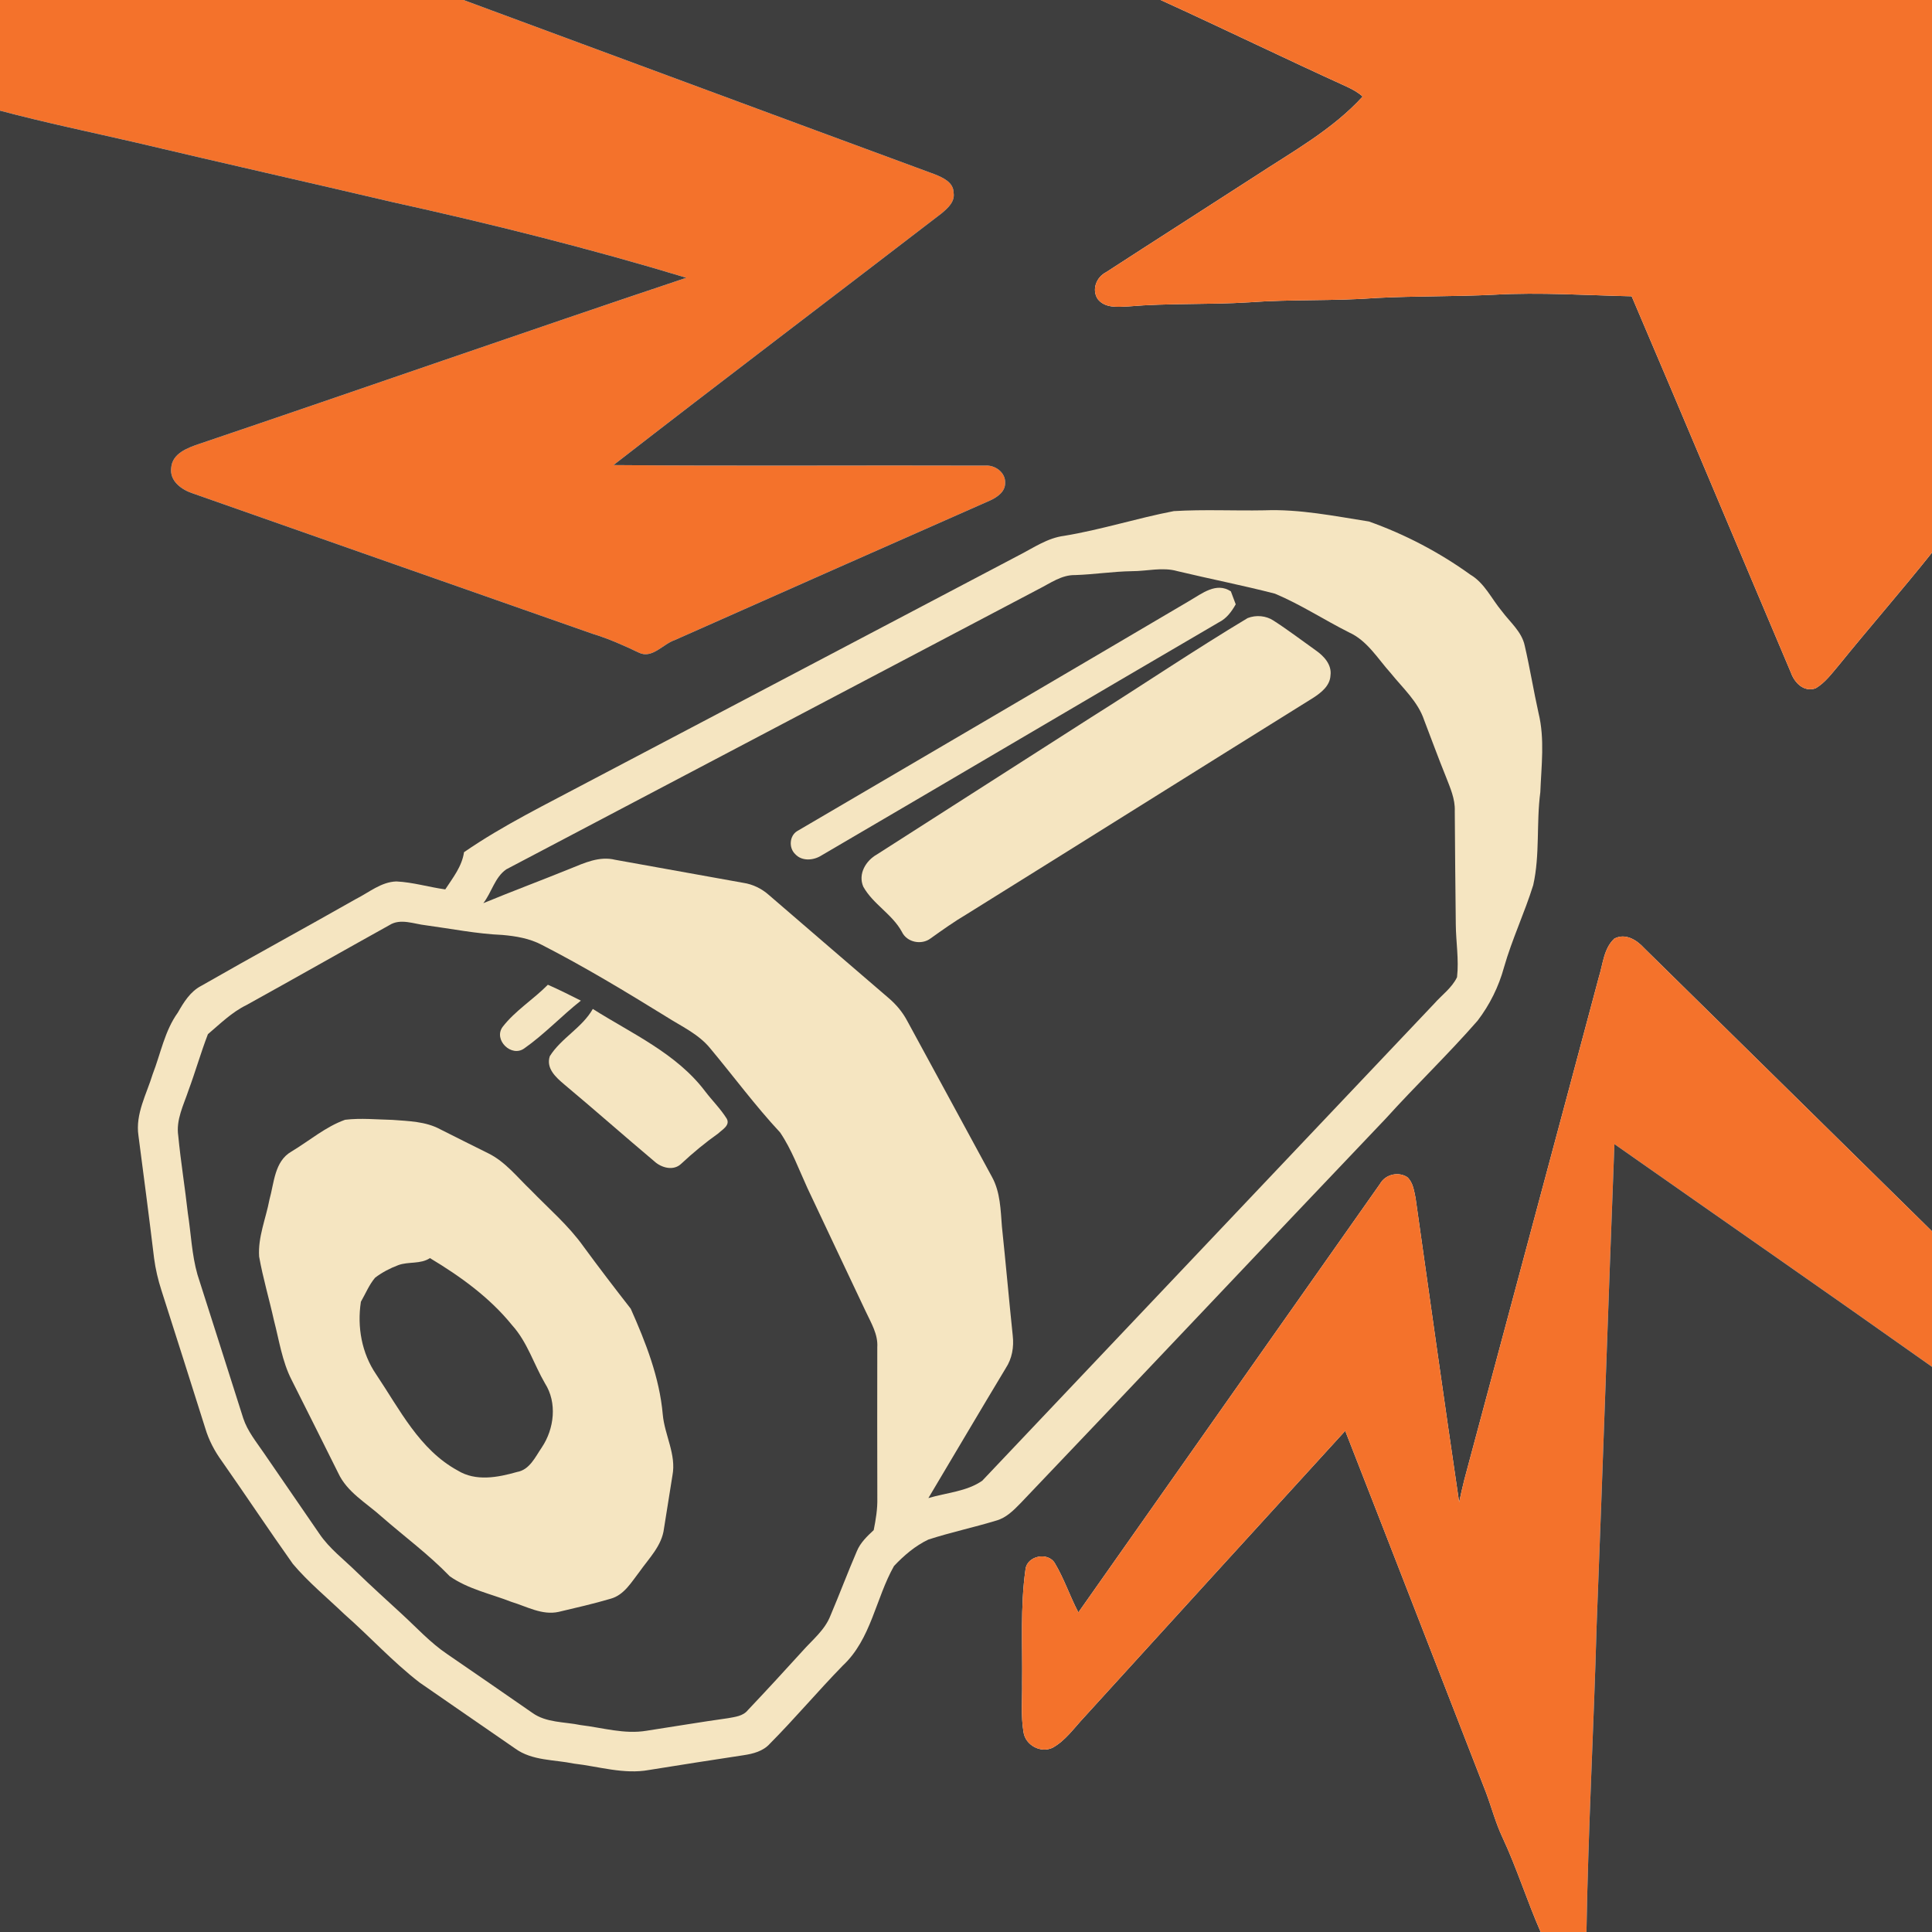
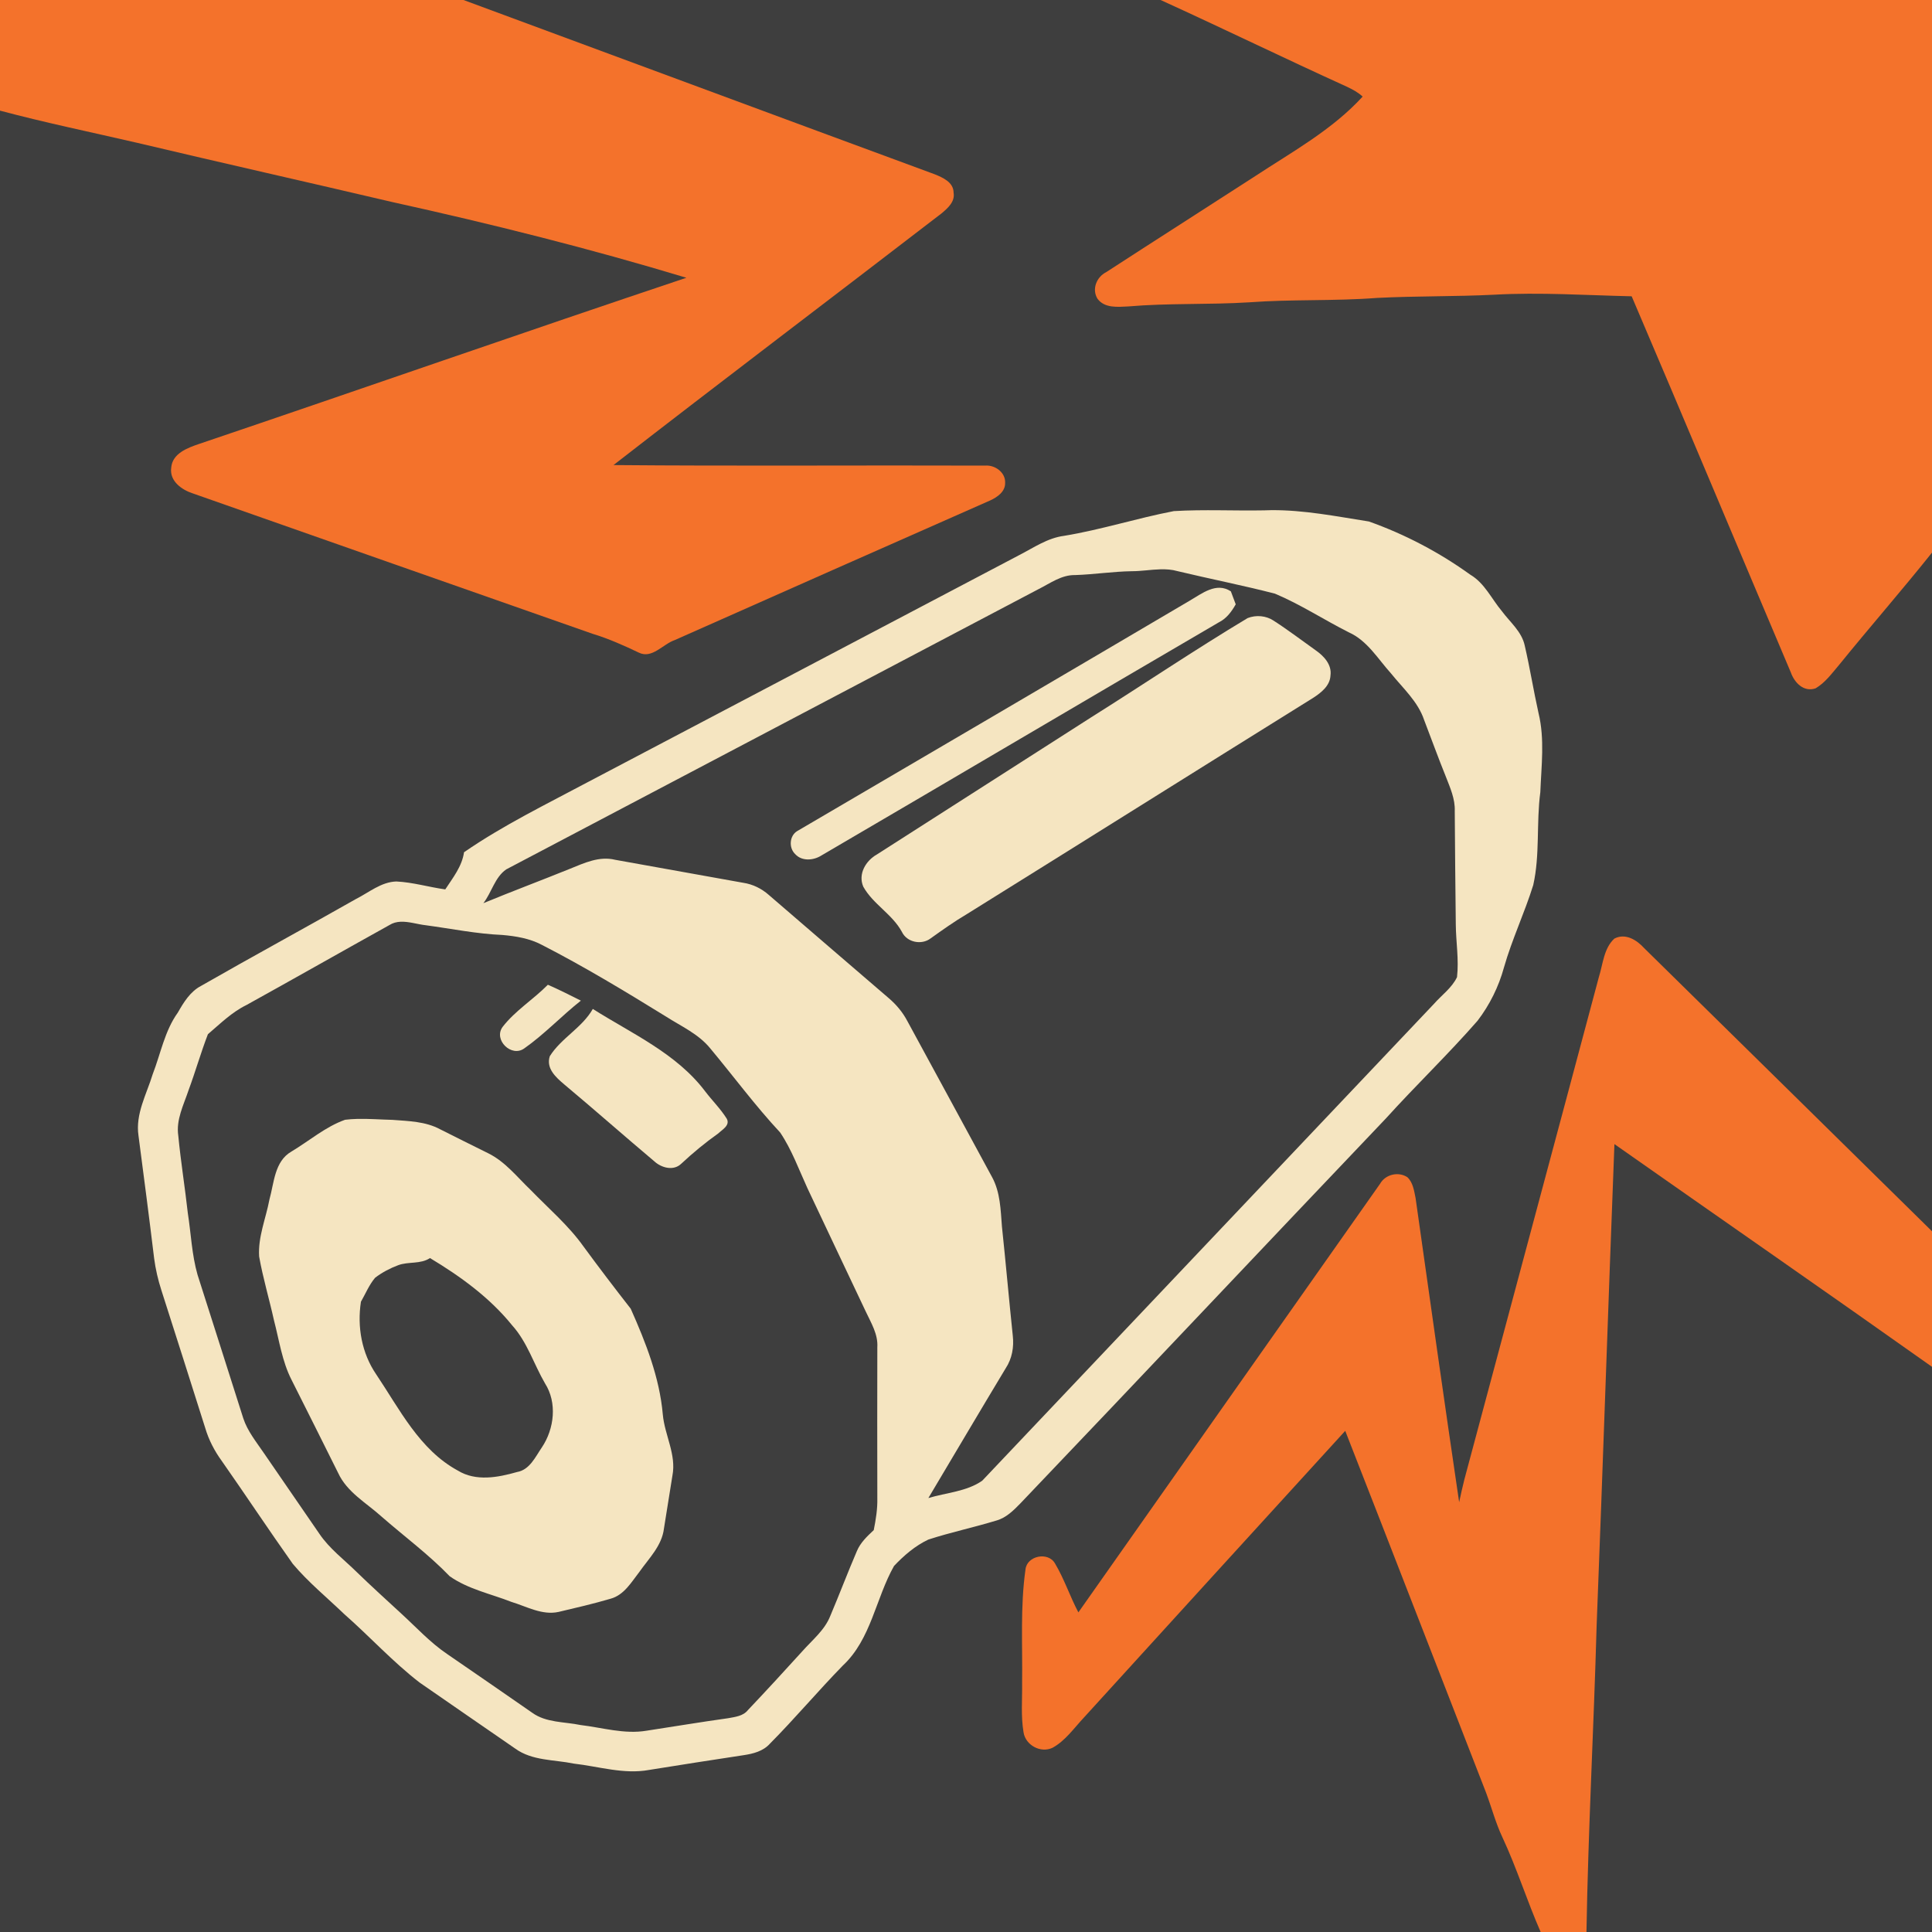
- <svg xmlns="http://www.w3.org/2000/svg" width="512pt" height="512pt" viewBox="0 0 512 512" version="1.1">
-   <path fill="#f4722b" opacity="1.00" d=" M 0.00 0.00 L 122.83 0.00 C 164.44 15.38 206.04 30.83 247.66 46.17 C 249.83 47.04 252.69 48.28 252.71 51.04 C 253.14 53.46 251.16 55.17 249.52 56.55 C 220.57 78.82 191.42 100.85 162.58 123.25 C 195.41 123.54 228.25 123.27 261.08 123.39 C 263.68 123.17 266.51 125.21 266.37 127.97 C 266.42 130.28 264.34 131.72 262.48 132.59 C 234.59 144.91 206.68 157.23 178.81 169.63 C 175.67 170.69 172.79 174.70 169.27 172.94 C 165.28 171.04 161.24 169.23 157.00 167.95 C 121.70 155.60 86.44 143.15 51.16 130.78 C 48.19 129.83 44.90 127.52 45.37 123.98 C 45.65 120.15 49.72 118.68 52.81 117.63 C 95.87 103.07 138.79 88.03 181.90 73.61 C 156.18 65.83 130.12 59.31 103.89 53.53 C 81.37 48.24 58.78 43.17 36.27 37.83 C 24.17 35.03 12.00 32.52 0.00 29.32 L 0.00 0.00 Z" />
-   <path fill="#3e3e3e" opacity="1.00" d=" M 122.83 0.00 L 307.57 0.00 C 324.08 7.52 340.40 15.47 356.93 22.98 C 358.41 23.68 359.90 24.46 361.11 25.60 C 353.07 34.40 342.51 40.19 332.65 46.67 C 319.49 55.18 306.28 63.60 293.14 72.13 C 290.59 73.42 289.28 76.66 290.86 79.19 C 292.76 81.73 296.21 81.34 298.99 81.21 C 309.64 80.29 320.35 80.79 331.02 80.12 C 342.32 79.28 353.67 79.82 364.97 78.95 C 375.30 78.42 385.66 78.62 395.99 78.10 C 408.13 77.42 420.27 78.25 432.41 78.52 C 446.58 111.70 460.51 144.99 474.59 178.21 C 475.55 180.91 477.99 183.49 481.14 182.42 C 483.68 180.94 485.43 178.49 487.31 176.29 C 495.44 166.26 503.94 156.54 512.00 146.45 L 512.00 326.30 C 486.62 301.27 461.16 276.30 435.75 251.29 C 433.78 249.11 430.77 247.20 427.82 248.74 C 425.00 251.34 424.80 255.52 423.70 258.99 C 411.87 303.37 399.93 347.71 388.07 392.08 C 387.57 394.07 387.12 396.08 386.69 398.10 C 382.72 371.24 378.94 344.35 375.14 317.47 C 374.74 315.55 374.47 313.39 372.98 311.98 C 370.60 310.40 367.14 311.21 365.73 313.72 C 339.06 351.56 312.43 389.44 285.78 427.30 C 283.55 423.08 282.06 418.49 279.62 414.39 C 277.85 411.12 272.12 412.25 271.76 415.95 C 270.36 425.89 271.01 435.95 270.87 445.94 C 270.94 450.32 270.51 454.74 271.25 459.08 C 271.77 462.48 275.77 464.68 278.93 463.18 C 282.36 461.30 284.61 457.97 287.24 455.18 C 310.32 429.85 333.38 404.49 356.50 379.19 C 369.00 411.13 381.37 443.12 393.82 475.07 C 395.29 478.99 396.35 483.07 398.14 486.87 C 401.97 495.06 404.66 503.72 408.29 512.00 L 0.00 512.00 L 0.00 29.32 C 12.00 32.52 24.17 35.03 36.27 37.83 C 58.78 43.17 81.37 48.24 103.89 53.53 C 130.12 59.31 156.18 65.83 181.90 73.61 C 138.79 88.03 95.87 103.07 52.81 117.63 C 49.72 118.68 45.65 120.15 45.37 123.98 C 44.90 127.52 48.19 129.83 51.16 130.78 C 86.44 143.15 121.70 155.60 157.00 167.95 C 161.24 169.23 165.28 171.04 169.27 172.94 C 172.79 174.70 175.67 170.69 178.81 169.63 C 206.68 157.23 234.59 144.91 262.48 132.59 C 264.34 131.72 266.42 130.28 266.37 127.97 C 266.51 125.21 263.68 123.17 261.08 123.39 C 228.25 123.27 195.41 123.54 162.58 123.25 C 191.42 100.85 220.57 78.82 249.52 56.55 C 251.16 55.17 253.14 53.46 252.71 51.04 C 252.69 48.28 249.83 47.04 247.66 46.17 C 206.04 30.83 164.44 15.38 122.83 0.00 Z" />
-   <path fill="#f4722b" opacity="1.00" d=" M 307.57 0.00 L 512.00 0.00 L 512.00 146.45 C 503.94 156.54 495.44 166.26 487.31 176.29 C 485.43 178.49 483.68 180.94 481.14 182.42 C 477.99 183.49 475.55 180.91 474.59 178.21 C 460.51 144.99 446.58 111.70 432.41 78.52 C 420.27 78.25 408.13 77.42 395.99 78.10 C 385.66 78.62 375.30 78.42 364.97 78.95 C 353.67 79.82 342.32 79.28 331.02 80.12 C 320.35 80.79 309.64 80.29 298.99 81.21 C 296.21 81.34 292.76 81.73 290.86 79.19 C 289.28 76.66 290.59 73.42 293.14 72.13 C 306.28 63.60 319.49 55.18 332.65 46.67 C 342.51 40.19 353.07 34.40 361.11 25.60 C 359.90 24.46 358.41 23.68 356.93 22.98 C 340.40 15.47 324.08 7.52 307.57 0.00 Z" />
-   <path fill="#f5e5c1" opacity="1.00" d=" M 282.01 142.00 C 291.82 140.39 301.33 137.32 311.08 135.45 C 319.05 134.97 327.05 135.39 335.03 135.24 C 344.37 134.87 353.60 136.76 362.78 138.20 C 372.34 141.59 381.42 146.36 389.66 152.29 C 393.45 154.53 395.27 158.70 398.00 161.96 C 400.17 164.89 403.28 167.38 404.07 171.11 C 405.44 177.03 406.41 183.04 407.73 188.97 C 409.41 195.85 408.47 202.97 408.20 209.95 C 407.11 218.12 408.14 226.48 406.32 234.56 C 404.03 241.92 400.70 248.92 398.58 256.34 C 397.19 261.45 394.79 266.29 391.58 270.49 C 383.80 279.40 375.23 287.60 367.29 296.38 C 334.94 330.34 302.79 364.49 270.40 398.42 C 268.57 400.30 266.60 402.27 263.99 402.98 C 258.04 404.79 251.94 406.08 246.03 408.00 C 242.55 409.64 239.54 412.23 236.92 415.01 C 232.06 423.61 230.86 434.39 223.37 441.38 C 216.78 448.13 210.70 455.37 204.05 462.07 C 202.25 464.10 199.57 464.78 196.99 465.16 C 188.67 466.44 180.34 467.70 172.02 469.06 C 165.32 470.29 158.69 468.12 152.07 467.37 C 146.86 466.29 141.03 466.65 136.54 463.39 C 128.09 457.54 119.61 451.74 111.17 445.87 C 104.05 440.37 97.97 433.67 91.22 427.74 C 86.64 423.35 81.70 419.30 77.61 414.45 C 71.22 405.44 65.11 396.23 58.77 387.18 C 56.85 384.54 55.32 381.62 54.39 378.48 C 50.55 366.29 46.67 354.12 42.78 341.95 C 41.89 339.19 41.22 336.36 40.84 333.49 C 39.53 322.63 38.11 311.78 36.69 300.94 C 35.84 295.19 38.85 289.96 40.47 284.64 C 42.59 279.18 43.64 273.19 47.12 268.36 C 48.69 265.61 50.42 262.77 53.33 261.26 C 66.92 253.47 80.70 245.99 94.32 238.25 C 97.78 236.51 101.00 233.72 105.03 233.59 C 109.42 233.80 113.66 235.10 118.00 235.70 C 120.01 232.62 122.43 229.61 122.97 225.84 C 133.42 218.63 144.88 213.09 156.06 207.12 C 194.08 187.14 232.07 167.11 270.08 147.12 C 273.93 145.15 277.62 142.56 282.01 142.00 Z" />
-   <path fill="#3e3e3e" opacity="1.00" d=" M 299.95 151.37 C 303.97 151.38 308.06 150.22 312.03 151.36 C 320.63 153.42 329.32 155.12 337.88 157.33 C 344.67 160.18 350.88 164.26 357.46 167.57 C 362.37 169.77 365.12 174.58 368.59 178.42 C 371.77 182.38 375.77 185.91 377.42 190.86 C 379.34 195.85 381.17 200.88 383.18 205.84 C 384.31 208.76 385.66 211.73 385.53 214.94 C 385.60 224.95 385.68 234.97 385.80 244.99 C 385.84 249.64 386.66 254.31 386.13 258.96 C 384.78 261.80 382.10 263.68 380.06 266.00 C 340.15 308.14 300.22 350.27 260.31 392.40 C 256.19 395.29 250.78 395.57 246.03 397.01 C 252.86 385.54 259.64 374.03 266.53 362.59 C 268.21 360.05 268.73 356.98 268.39 353.99 C 267.38 344.35 266.54 334.70 265.52 325.06 C 265.17 320.63 265.10 315.98 262.93 311.98 C 255.47 298.18 247.95 284.42 240.47 270.63 C 239.23 268.26 237.50 266.19 235.47 264.47 C 224.88 255.40 214.33 246.27 203.76 237.18 C 201.85 235.49 199.51 234.34 196.98 233.96 C 185.66 231.93 174.33 229.90 163.01 227.85 C 158.84 226.82 154.85 228.69 151.08 230.22 C 143.44 233.32 135.71 236.20 128.09 239.35 C 130.29 236.51 131.14 232.48 134.16 230.39 C 181.17 205.62 228.21 180.90 275.22 156.13 C 278.32 154.58 281.33 152.31 284.96 152.40 C 289.97 152.23 294.93 151.45 299.95 151.37 Z" />
-   <path fill="#f5e5c1" opacity="1.00" d=" M 315.24 159.21 C 318.55 157.29 322.32 154.19 326.19 156.71 C 326.60 157.86 327.03 159.00 327.48 160.15 C 326.40 162.07 325.06 163.90 323.03 164.91 C 287.87 185.44 252.82 206.17 217.67 226.72 C 215.58 228.05 212.48 228.30 210.72 226.33 C 209.01 224.70 209.19 221.53 211.24 220.26 C 245.92 199.95 280.61 179.62 315.24 159.21 Z" />
-   <path fill="#f5e5c1" opacity="1.00" d=" M 330.63 163.80 C 332.87 162.92 335.54 163.14 337.55 164.50 C 341.36 166.95 344.96 169.71 348.66 172.33 C 350.83 173.84 352.99 176.13 352.59 179.01 C 352.47 181.72 350.14 183.55 348.05 184.91 C 317.41 203.98 286.84 223.19 256.19 242.27 C 252.88 244.22 249.76 246.45 246.63 248.68 C 244.22 250.52 240.33 249.75 239.01 246.95 C 236.45 242.24 231.37 239.63 228.78 234.98 C 227.33 231.61 229.46 228.07 232.42 226.42 C 251.32 214.31 270.24 202.22 289.15 190.11 C 303.01 181.40 316.60 172.22 330.63 163.80 Z" />
-   <path fill="#3e3e3e" opacity="1.00" d=" M 103.21 245.16 C 106.15 243.30 109.69 244.87 112.84 245.21 C 119.60 246.12 126.31 247.48 133.13 247.77 C 136.71 248.08 140.34 248.69 143.55 250.38 C 154.84 256.17 165.71 262.73 176.50 269.39 C 180.53 271.97 185.09 274.00 188.18 277.78 C 194.39 285.22 200.15 293.04 206.75 300.13 C 209.81 304.66 211.69 309.87 213.96 314.82 C 219.10 325.76 224.29 336.67 229.45 347.60 C 230.85 350.59 232.71 353.59 232.49 357.03 C 232.48 370.35 232.45 383.68 232.50 397.00 C 232.57 399.87 232.10 402.70 231.54 405.50 C 229.79 407.13 228.01 408.82 227.08 411.07 C 224.64 416.74 222.47 422.52 220.06 428.20 C 218.57 432.02 215.26 434.61 212.62 437.60 C 207.86 442.85 203.06 448.06 198.19 453.20 C 196.92 454.80 194.80 454.99 192.93 455.34 C 185.73 456.34 178.56 457.57 171.37 458.66 C 165.49 459.66 159.66 457.85 153.85 457.16 C 149.57 456.27 144.76 456.58 141.06 453.91 C 133.56 448.71 126.05 443.52 118.52 438.36 C 114.01 435.32 110.35 431.27 106.36 427.62 C 102.40 423.97 98.39 420.36 94.53 416.61 C 91.16 413.29 87.29 410.40 84.62 406.44 C 79.71 399.29 74.81 392.13 69.88 384.99 C 67.89 382.07 65.59 379.27 64.47 375.88 C 60.42 363.19 56.41 350.49 52.34 337.82 C 50.82 332.51 50.63 326.94 49.78 321.51 C 49.02 314.66 47.90 307.86 47.24 301.01 C 46.60 296.74 48.67 292.83 49.97 288.91 C 51.79 284.00 53.22 278.95 55.10 274.07 C 58.34 271.31 61.43 268.25 65.30 266.36 C 77.97 259.35 90.56 252.19 103.21 245.16 Z" />
-   <path fill="#f4722b" opacity="1.00" d=" M 427.82 248.74 C 430.77 247.20 433.78 249.11 435.75 251.29 C 461.16 276.30 486.62 301.27 512.00 326.30 L 512.00 362.22 C 484.05 342.41 455.88 322.89 427.84 303.20 C 426.19 345.78 424.79 388.36 423.12 430.94 C 422.37 457.96 420.88 484.97 420.43 512.00 L 408.29 512.00 C 404.66 503.72 401.97 495.06 398.14 486.87 C 396.35 483.07 395.29 478.99 393.82 475.07 C 381.37 443.12 369.00 411.13 356.50 379.19 C 333.38 404.49 310.32 429.85 287.24 455.18 C 284.61 457.97 282.36 461.30 278.93 463.18 C 275.77 464.68 271.77 462.48 271.25 459.08 C 270.51 454.74 270.94 450.32 270.87 445.94 C 271.01 435.95 270.36 425.89 271.76 415.95 C 272.12 412.25 277.85 411.12 279.62 414.39 C 282.06 418.49 283.55 423.08 285.78 427.30 C 312.43 389.44 339.06 351.56 365.73 313.72 C 367.14 311.21 370.60 310.40 372.98 311.98 C 374.47 313.39 374.74 315.55 375.14 317.47 C 378.94 344.35 382.72 371.24 386.69 398.10 C 387.12 396.08 387.57 394.07 388.07 392.08 C 399.93 347.71 411.87 303.37 423.70 258.99 C 424.80 255.52 425.00 251.34 427.82 248.74 Z" />
-   <path fill="#f5e5c1" opacity="1.00" d=" M 133.19 272.15 C 136.55 267.80 141.35 264.87 145.19 260.97 C 148.16 262.26 151.04 263.73 153.94 265.18 C 148.82 269.23 144.31 274.06 138.96 277.82 C 135.55 280.32 130.70 275.57 133.19 272.15 Z" />
-   <path fill="#f5e5c1" opacity="1.00" d=" M 145.70 279.91 C 148.73 275.07 154.25 272.40 157.10 267.38 C 167.47 273.94 179.28 279.16 186.86 289.20 C 188.73 291.65 190.96 293.84 192.60 296.47 C 193.55 298.22 191.42 299.35 190.37 300.35 C 186.91 302.81 183.63 305.51 180.53 308.41 C 178.46 310.40 175.23 309.48 173.34 307.71 C 165.36 300.99 157.53 294.07 149.53 287.38 C 147.33 285.52 144.65 283.13 145.70 279.91 Z" />
-   <path fill="#f5e5c1" opacity="1.00" d=" M 91.46 296.75 C 95.63 296.25 99.84 296.69 104.03 296.78 C 108.30 297.11 112.79 297.18 116.66 299.27 C 120.89 301.41 125.13 303.52 129.38 305.63 C 133.92 307.86 137.07 311.96 140.66 315.38 C 145.41 320.29 150.67 324.76 154.65 330.36 C 158.72 335.91 162.91 341.39 167.15 346.82 C 171.12 355.74 174.78 365.04 175.64 374.86 C 176.13 380.32 179.28 385.45 178.20 391.04 C 177.45 395.72 176.72 400.40 175.96 405.09 C 175.41 409.64 171.99 412.95 169.48 416.52 C 167.34 419.26 165.42 422.69 161.83 423.68 C 157.28 425.02 152.64 426.08 148.02 427.17 C 143.66 428.12 139.59 425.74 135.55 424.52 C 130.06 422.37 124.06 421.15 119.18 417.72 C 113.61 411.94 107.12 407.17 101.09 401.90 C 97.08 398.28 91.98 395.46 89.63 390.37 C 85.52 382.14 81.43 373.90 77.28 365.69 C 74.75 360.75 73.98 355.19 72.59 349.88 C 71.34 344.24 69.68 338.69 68.67 333.00 C 68.33 327.83 70.47 322.91 71.41 317.90 C 72.66 313.45 72.73 307.77 77.22 305.18 C 81.94 302.36 86.24 298.61 91.46 296.75 Z" />
-   <path fill="#3e3e3e" opacity="1.00" d=" M 427.84 303.20 C 455.88 322.89 484.05 342.41 512.00 362.22 L 512.00 512.00 L 420.43 512.00 C 420.88 484.97 422.37 457.96 423.12 430.94 C 424.79 388.36 426.19 345.78 427.84 303.20 Z" />
-   <path fill="#3e3e3e" opacity="1.00" d=" M 105.51 335.29 C 108.24 334.26 111.42 335.09 113.94 333.41 C 121.97 338.23 129.78 343.85 135.71 351.19 C 139.74 355.64 141.46 361.50 144.42 366.60 C 147.70 371.72 146.89 378.65 143.59 383.57 C 141.86 386.09 140.38 389.51 137.02 390.09 C 131.93 391.54 126.09 392.66 121.29 389.70 C 111.15 384.18 105.88 373.44 99.69 364.23 C 95.86 358.63 94.61 351.64 95.64 344.98 C 96.87 342.84 97.81 340.49 99.42 338.59 C 101.27 337.19 103.35 336.10 105.51 335.29 Z" />
+ <svg xmlns="http://www.w3.org/2000/svg" width="1280" height="1280" viewBox="0 0 1024 1024" version="1.1" id="svg2">
+   <defs id="defs34" />
+   <rect style="fill:#3e3e3e;fill-opacity:1;fill-rule:nonzero;stroke:none" id="rect3013" width="1024" height="1024" x="0" y="2.2737368e-013" />
+   <path d="m 0,0 245.66,0 c 83.22,30.76 166.42,61.66 249.66,92.34 4.34,1.74 10.06,4.22 10.1,9.74 0.86,4.84 -3.1,8.26 -6.38,11.02 -57.9,44.54 -116.2,88.6 -173.88,133.4 65.66,0.58 131.34,0.04 197,0.28 5.2,-0.44 10.86,3.64 10.58,9.16 0.1,4.62 -4.06,7.5 -7.78,9.24 -55.78,24.64 -111.6,49.28 -167.34,74.08 -6.28,2.12 -12.04,10.14 -19.08,6.62 -7.98,-3.8 -16.06,-7.42 -24.54,-9.98 -70.6,-24.7 -141.12,-49.6 -211.68,-74.34 -5.94,-1.9 -12.52,-6.52 -11.58,-13.6 0.56,-7.66 8.7,-10.6 14.88,-12.7 86.12,-29.12 171.96,-59.2 258.18,-88.04 C 312.36,131.66 260.24,118.62 207.78,107.06 162.74,96.48 117.56,86.34 72.54,75.66 48.34,70.06 24,65.04 0,58.64 L 0,0 z" id="path4" style="fill:#f4722b" />
+   <path d="m 615.14,0 408.86,0 0,292.9 c -16.12,20.18 -33.12,39.62 -49.38,59.68 -3.76,4.4 -7.26,9.3 -12.34,12.26 -6.3,2.14 -11.18,-3.02 -13.1,-8.42 -28.16,-66.44 -56.02,-133.02 -84.36,-199.38 -24.28,-0.54 -48.56,-2.2 -72.84,-0.84 -20.66,1.04 -41.38,0.64 -62.04,1.7 -22.6,1.74 -45.3,0.66 -67.9,2.34 -21.34,1.34 -42.76,0.34 -64.06,2.18 -5.56,0.26 -12.46,1.04 -16.26,-4.04 -3.16,-5.06 -0.54,-11.54 4.56,-14.12 26.28,-17.06 52.7,-33.9 79.02,-50.92 19.72,-12.96 40.84,-24.54 56.92,-42.14 -2.42,-2.28 -5.4,-3.84 -8.36,-5.24 C 680.8,30.94 648.16,15.04 615.14,0 z" id="path8" style="fill:#f4722b" />
+   <path style="fill:#f5e5c1" d="m 673.55,270.4 c -1.166,0.012 -2.333,0.054 -3.5,0.1 -15.96,0.3 -31.96,-0.56 -47.9,0.4 -19.5,3.74 -38.53,9.88 -58.15,13.1 -8.78,1.12 -16.15,6.31 -23.85,10.25 -76.02,39.98 -152.01,80.04 -228.05,120 -22.36,11.94 -45.25,23.03 -66.15,37.45 -1.08,7.54 -5.93,13.54 -9.95,19.7 -8.68,-1.2 -17.17,-3.78 -25.95,-4.2 -8.06,0.26 -14.48,5.82 -21.4,9.3 -27.24,15.48 -54.82,30.42 -82,46 -5.82,3.02 -9.26,8.7 -12.4,14.2 -6.96,9.66 -9.06,21.68 -13.3,32.6 -3.24,10.64 -9.25,21.1 -7.55,32.6 2.84,21.68 5.68,43.38 8.3,65.1 0.76,5.74 2.07,11.38 3.85,16.9 7.78,24.34 15.57,48.67 23.25,73.05 1.86,6.28 4.91,12.12 8.75,17.4 12.68,18.1 24.87,36.53 37.65,54.55 8.18,9.7 18.09,17.82 27.25,26.6 13.5,11.86 25.66,25.25 39.9,36.25 16.88,11.74 33.85,23.35 50.75,35.05 8.98,6.52 20.63,5.79 31.05,7.95 13.24,1.5 26.5,5.81 39.9,3.35 16.64,-2.72 33.31,-5.24 49.95,-7.8 5.16,-0.76 10.5,-2.09 14.1,-6.15 13.3,-13.4 25.47,-27.9 38.65,-41.4 14.98,-13.98 17.38,-35.55 27.1,-52.75 5.24,-5.56 11.24,-10.72 18.2,-14 11.82,-3.84 24.05,-6.43 35.95,-10.05 5.22,-1.42 9.14,-5.34 12.8,-9.1 64.78,-67.86 129.1,-136.18 193.8,-204.1 15.88,-17.56 32.99,-33.93 48.55,-51.75 6.42,-8.4 11.22,-18.08 14,-28.3 4.24,-14.84 10.92,-28.88 15.5,-43.6 3.64,-16.16 1.57,-32.86 3.75,-49.2 0.54,-13.96 2.41,-28.19 -0.95,-41.95 -2.64,-11.86 -4.56,-23.91 -7.3,-35.75 -1.58,-7.46 -7.81,-12.44 -12.15,-18.3 -5.46,-6.52 -9.12,-14.82 -16.7,-19.3 -16.48,-11.86 -34.63,-21.42 -53.75,-28.2 -17.212,-2.7 -34.513,-6.184 -52,-6 z m -58.5,31.35 c 3.025,-0.073 6.022,0.095 9,0.95 17.2,4.12 34.58,7.53 51.7,11.95 13.58,5.7 25.99,13.88 39.15,20.5 9.82,4.4 15.36,14.02 22.3,21.7 6.36,7.92 14.35,14.95 17.65,24.85 3.84,9.98 7.48,20.08 11.5,30 2.26,5.84 4.96,11.78 4.7,18.2 0.14,20.02 0.31,40.06 0.55,60.1 0.08,9.3 1.71,18.6 0.65,27.9 -2.7,5.68 -8.07,9.46 -12.15,14.1 -79.82,84.28 -159.68,168.54 -239.5,252.8 -8.24,5.78 -19.05,6.32 -28.55,9.2 13.66,-22.94 27.22,-45.92 41,-68.8 3.36,-5.08 4.43,-11.22 3.75,-17.2 -2.02,-19.28 -3.71,-38.62 -5.75,-57.9 -0.7,-8.86 -0.86,-18.15 -5.2,-26.15 -14.92,-27.6 -29.94,-55.12 -44.9,-82.7 -2.48,-4.74 -5.94,-8.86 -10,-12.3 -21.18,-18.14 -42.31,-36.42 -63.45,-54.6 -3.82,-3.38 -8.49,-5.69 -13.55,-6.45 -22.64,-4.06 -45.31,-8.1 -67.95,-12.2 -8.34,-2.06 -16.31,1.69 -23.85,4.75 -15.28,6.2 -30.71,11.95 -45.95,18.25 4.4,-5.68 6.06,-13.72 12.1,-17.9 94.02,-49.54 188.13,-99.01 282.15,-148.55 6.2,-3.1 12.19,-7.63 19.45,-7.45 10.02,-0.34 19.96,-1.89 30,-2.05 5.025,0.013 10.108,-0.879 15.15,-1 z M 212.2,488.55 c 4.425,-0.236 9.169,1.383 13.5,1.85 13.52,1.82 26.91,4.57 40.55,5.15 7.16,0.62 14.43,1.82 20.85,5.2 22.58,11.58 44.32,24.73 65.9,38.05 8.06,5.16 17.17,9.19 23.35,16.75 12.42,14.88 23.95,30.52 37.15,44.7 6.12,9.06 9.86,19.5 14.4,29.4 10.28,21.88 20.68,43.69 31,65.55 2.8,5.98 6.54,11.97 6.1,18.85 -0.02,26.64 -0.1,53.31 0,79.95 0.14,5.74 -0.78,11.4 -1.9,17 -3.5,3.26 -7.09,6.65 -8.95,11.15 -4.88,11.34 -9.23,22.89 -14.05,34.25 -2.98,7.64 -9.57,12.82 -14.85,18.8 -9.52,10.5 -19.11,20.92 -28.85,31.2 -2.54,3.2 -6.81,3.6 -10.55,4.3 -14.4,2 -28.72,4.42 -43.1,6.6 -11.76,2 -23.43,-1.62 -35.05,-3 -8.56,-1.78 -18.2,-1.16 -25.6,-6.5 -15,-10.4 -29.99,-20.78 -45.05,-31.1 -9.02,-6.08 -16.37,-14.15 -24.35,-21.45 -7.92,-7.3 -15.93,-14.55 -23.65,-22.05 -6.74,-6.64 -14.46,-12.38 -19.8,-20.3 -9.82,-14.3 -19.64,-28.62 -29.5,-42.9 -3.98,-5.84 -8.56,-11.47 -10.8,-18.25 -8.1,-25.38 -16.11,-50.76 -24.25,-76.1 -3.04,-10.62 -3.45,-21.79 -5.15,-32.65 -1.52,-13.7 -3.73,-27.3 -5.05,-41 -1.28,-8.54 2.85,-16.36 5.45,-24.2 3.64,-9.82 6.49,-19.89 10.25,-29.65 6.48,-5.52 12.66,-11.67 20.4,-15.45 25.34,-14.02 50.5,-28.34 75.8,-42.4 1.837,-1.163 3.789,-1.643 5.8,-1.75 z" id="path10" />
+   <path d="m 630.48,318.42 c 6.62,-3.84 14.16,-10.04 21.9,-5 0.82,2.3 1.68,4.58 2.58,6.88 -2.16,3.84 -4.84,7.5 -8.9,9.52 -70.32,41.06 -140.42,82.52 -210.72,123.62 -4.18,2.66 -10.38,3.16 -13.9,-0.78 -3.42,-3.26 -3.06,-9.6 1.04,-12.14 69.36,-40.62 138.74,-81.28 208,-122.1 z" id="path14" style="fill:#f5e5c1" />
+   <path d="m 661.26,327.6 c 4.48,-1.76 9.82,-1.32 13.84,1.4 7.62,4.9 14.82,10.42 22.22,15.66 4.34,3.02 8.66,7.6 7.86,13.36 -0.24,5.42 -4.9,9.08 -9.08,11.8 -61.28,38.14 -122.42,76.56 -183.72,114.72 -6.62,3.9 -12.86,8.36 -19.12,12.82 -4.82,3.68 -12.6,2.14 -15.24,-3.46 -5.12,-9.42 -15.28,-14.64 -20.46,-23.94 -2.9,-6.74 1.36,-13.82 7.28,-17.12 37.8,-24.22 75.64,-48.4 113.46,-72.62 27.72,-17.42 54.9,-35.78 82.96,-52.62 z" id="path16" style="fill:#f5e5c1" />
+   <path d="m 855.64,497.48 c 5.9,-3.08 11.92,0.74 15.86,5.1 50.82,50.02 101.74,99.96 152.5,150.02 l 0,71.84 C 968.1,684.82 911.76,645.78 855.68,606.4 c -3.3,85.16 -6.1,170.32 -9.44,255.48 -1.5,54.04 -4.48,108.06 -5.38,162.12 l -24.28,0 c -7.26,-16.56 -12.64,-33.88 -20.3,-50.26 -3.58,-7.6 -5.7,-15.76 -8.64,-23.6 C 762.74,886.24 738,822.26 713,758.38 c -46.24,50.6 -92.36,101.32 -138.52,151.98 -5.26,5.58 -9.76,12.24 -16.62,16 -6.32,3 -14.32,-1.4 -15.36,-8.2 -1.48,-8.68 -0.62,-17.52 -0.76,-26.28 0.28,-19.98 -1.02,-40.1 1.78,-59.98 0.72,-7.4 12.18,-9.66 15.72,-3.12 4.88,8.2 7.86,17.38 12.32,25.82 53.3,-75.72 106.56,-151.48 159.9,-227.16 2.82,-5.02 9.74,-6.64 14.5,-3.48 2.98,2.82 3.52,7.14 4.32,10.98 7.6,53.76 15.16,107.54 23.1,161.26 0.86,-4.04 1.76,-8.06 2.76,-12.04 23.72,-88.74 47.6,-177.42 71.26,-266.18 2.2,-6.94 2.6,-15.3 8.24,-20.5 z" id="path20" style="fill:#f4722b" />
+   <path d="m 266.38,544.3 c 6.72,-8.7 16.32,-14.56 24,-22.36 5.94,2.58 11.7,5.52 17.5,8.42 -10.24,8.1 -19.26,17.76 -29.96,25.28 -6.82,5 -16.52,-4.5 -11.54,-11.34 z" id="path22" style="fill:#f5e5c1" />
+   <path d="m 291.4,559.82 c 6.06,-9.68 17.1,-15.02 22.8,-25.06 20.74,13.12 44.36,23.56 59.52,43.64 3.74,4.9 8.2,9.28 11.48,14.54 1.9,3.5 -2.36,5.76 -4.46,7.76 -6.92,4.92 -13.48,10.32 -19.68,16.12 -4.14,3.98 -10.6,2.14 -14.38,-1.4 -15.96,-13.44 -31.62,-27.28 -47.62,-40.66 -4.4,-3.72 -9.76,-8.5 -7.66,-14.94 z" id="path24" style="fill:#f5e5c1" />
+   <path d="m 189.2,593.05 c -2.093,0.055 -4.215,0.2 -6.3,0.45 -10.44,3.72 -19.01,11.21 -28.45,16.85 -8.98,5.18 -9.15,16.55 -11.65,25.45 -1.88,10.02 -6.13,19.86 -5.45,30.2 2.02,11.38 5.35,22.47 7.85,33.75 2.78,10.62 4.29,21.77 9.35,31.65 8.3,16.42 16.48,32.89 24.7,49.35 4.7,10.18 14.93,15.81 22.95,23.05 12.06,10.54 25.01,20.09 36.15,31.65 9.76,6.86 21.77,9.3 32.75,13.6 8.08,2.44 16.23,7.2 24.95,5.3 9.24,-2.18 18.5,-4.32 27.6,-7 7.18,-1.98 11.02,-8.82 15.3,-14.3 5.02,-7.14 11.85,-13.75 12.95,-22.85 1.52,-9.38 3,-18.74 4.5,-28.1 2.16,-11.18 -4.12,-21.48 -5.1,-32.4 -1.72,-19.64 -9.06,-38.21 -17,-56.05 -8.48,-10.86 -16.86,-21.85 -25,-32.95 -7.96,-11.2 -18.5,-20.13 -28,-29.95 -7.18,-6.84 -13.47,-15.04 -22.55,-19.5 -8.5,-4.22 -16.99,-8.42 -25.45,-12.7 -7.74,-4.18 -16.71,-4.34 -25.25,-5 -6.285,-0.135 -12.571,-0.666 -18.85,-0.5 z m 38.7,73.75 c 16.06,9.64 31.64,20.92 43.5,35.6 8.06,8.9 11.53,20.6 17.45,30.8 6.56,10.24 4.95,24.11 -1.65,33.95 -3.46,5.04 -6.43,11.89 -13.15,13.05 -10.18,2.9 -21.85,5.12 -31.45,-0.8 -20.28,-11.04 -30.82,-32.53 -43.2,-50.95 -7.66,-11.2 -10.16,-25.18 -8.1,-38.5 2.46,-4.28 4.33,-8.95 7.55,-12.75 3.7,-2.8 7.83,-4.98 12.15,-6.6 5.46,-2.06 11.86,-0.44 16.9,-3.8 z" id="path26" style="fill:#f5e5c1" />
</svg>
